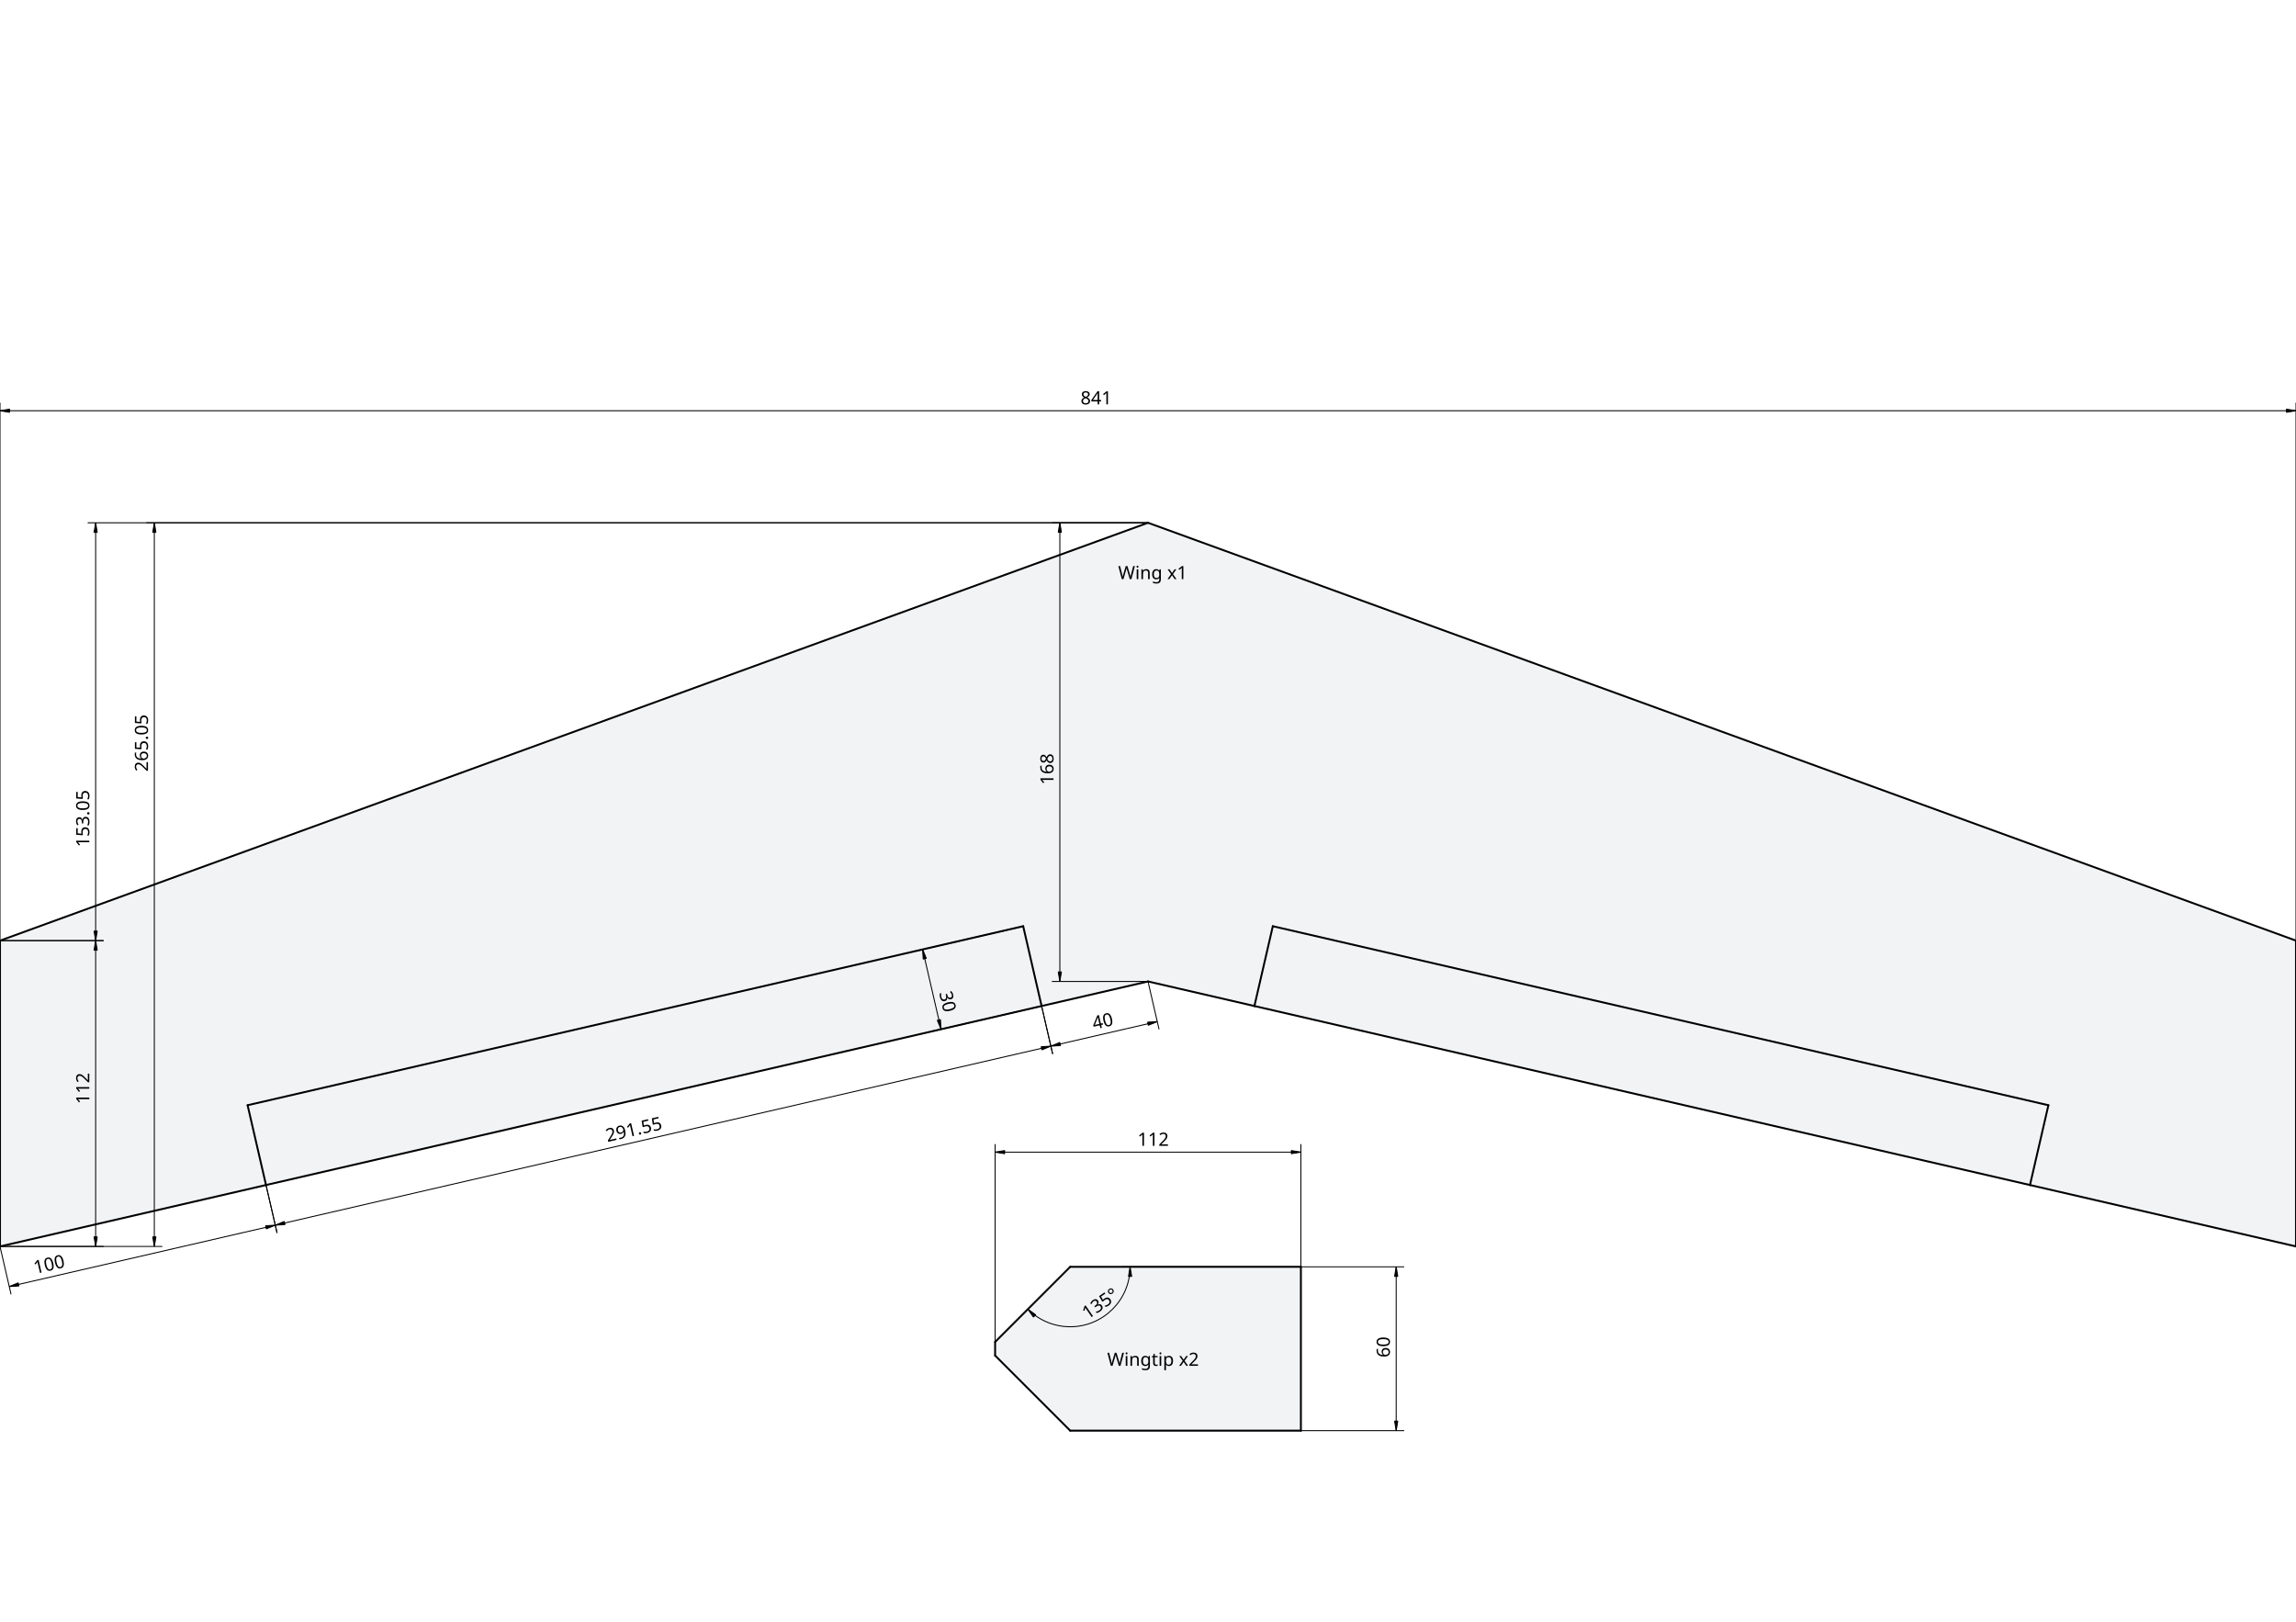
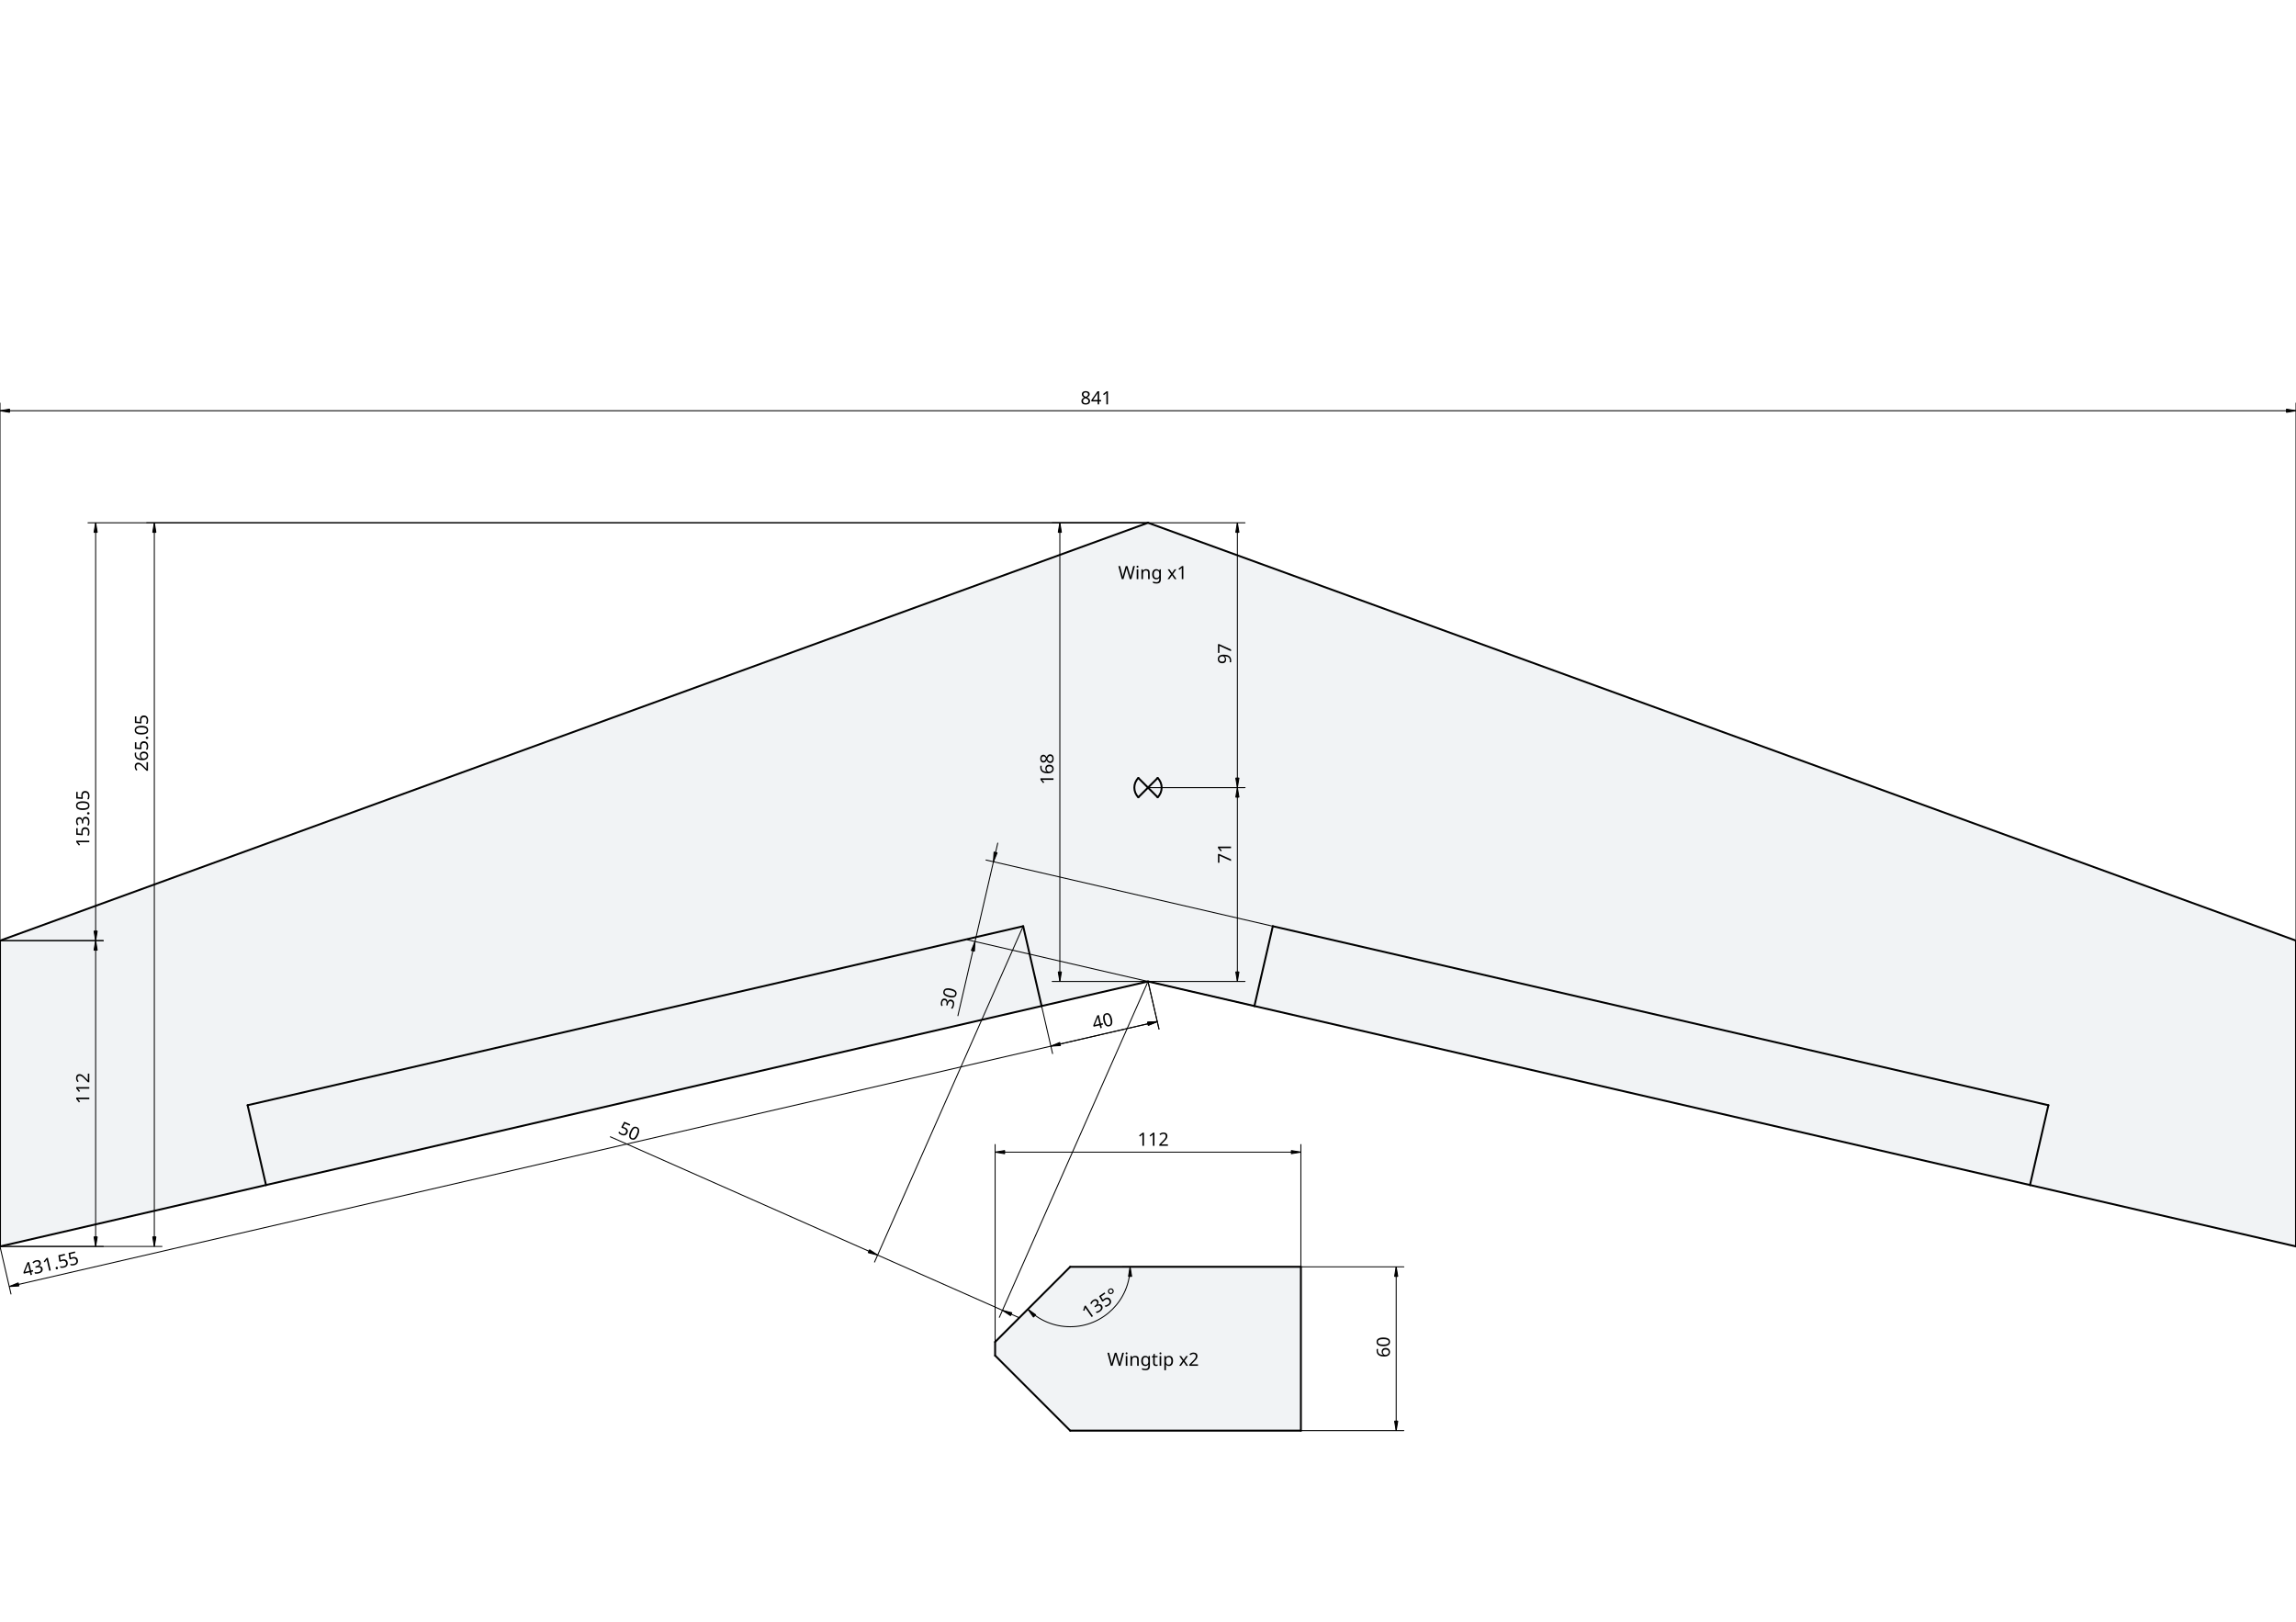
<svg xmlns="http://www.w3.org/2000/svg" baseProfile="tiny" height="594mm" version="1.2" viewBox="0 0 8410 5940" width="841mm">
  <defs />
  <g id="Page">
    <g id="Default_Template_A4_Landscape1.svg" style="stroke: none;" transform="scale(10, 10)">
   </g>
    <g fill="none" fill-rule="evenodd" id="DrawingContent" stroke="black" stroke-linecap="square" stroke-linejoin="bevel" stroke-width="1">
      <g fill="#f1f3f5" fill-opacity="1" font-family="Noto Sans" font-size="35.278" font-style="normal" font-weight="400" stroke="none" transform="matrix(1,0,0,1,4205,3240)">
        <path d="M3230.61,1100.36 L4205,1325.25 L4205,205.247 L6.8e-14,-1325.25 L-4205,205.247 L-4205,1325.25 L-3230.61,1100.36 L-389.754,444.706 L-1e-13,354.753 L389.754,444.706 L3230.61,1100.36 Z " fill-rule="evenodd" vector-effect="non-scaling-stroke" />
      </g>
      <g fill="#f1f3f5" fill-opacity="1" font-family="Noto Sans" font-size="35.278" font-style="normal" font-weight="400" stroke="none" transform="matrix(1,0,0,1,4205,3240)">
        <path d="M3230.61,1100.36 L4205,1325.25 L4205,205.247 L6.8e-14,-1325.25 L-4205,205.247 L-4205,1325.25 L-3230.61,1100.36 L-3298.08,808.048 L-457.219,152.39 L-389.754,444.706 L-1e-13,354.753 L389.754,444.706 L457.219,152.39 L3298.08,808.048 L3230.61,1100.36 Z " fill-rule="evenodd" vector-effect="non-scaling-stroke" />
      </g>
      <g fill="#f1f3f5" fill-opacity="1" font-family="Noto Sans" font-size="35.278" font-style="normal" font-weight="400" stroke="none" transform="matrix(1,0,0,1,4205,3240)">
        <path d="M-389.754,444.706 L-457.219,152.39 L-3298.08,808.048 L-3230.61,1100.36 L-389.754,444.706 Z " fill-rule="evenodd" vector-effect="non-scaling-stroke" />
      </g>
      <g fill="#f1f3f5" fill-opacity="1" font-family="Noto Sans" font-size="35.278" font-style="normal" font-weight="400" stroke="none" transform="matrix(1,0,0,1,4205,3240)">
        <path d="M3230.61,1100.36 L3298.08,808.048 L457.219,152.39 L389.754,444.706 L3230.61,1100.36 Z " fill-rule="evenodd" vector-effect="non-scaling-stroke" />
      </g>
+       <g fill="#f1f3f5" fill-opacity="1" font-family="Noto Sans" font-size="35.278" font-style="normal" font-weight="400" stroke="none" transform="matrix(1,0,0,1,4205,3240)">
+         <path d="M35.355,-319.892 C54.882,-339.418 54.882,-371.077 35.355,-390.603 L1.04539e-11,-355.247 L-35.355,-390.603 C-54.882,-371.077 -54.882,-339.418 -35.355,-319.892 L1.04539e-11,-355.247 L35.355,-319.892 Z " fill-rule="evenodd" vector-effect="non-scaling-stroke" />
+       </g>
+       <g fill="#f1f3f5" fill-opacity="1" font-family="Noto Sans" font-size="35.278" font-style="normal" font-weight="400" stroke="none" transform="matrix(1,0,0,1,4205,3240)">
+         <path d="M1.04539e-11,-355.247 L-35.355,-319.892 C-54.882,-339.418 -54.882,-371.077 -35.355,-390.603 L1.04539e-11,-355.247 Z " fill-rule="evenodd" vector-effect="non-scaling-stroke" />
+       </g>
+       <g fill="#f1f3f5" fill-opacity="1" font-family="Noto Sans" font-size="35.278" font-style="normal" font-weight="400" stroke="none" transform="matrix(1,0,0,1,4205,3240)">
+         <path d="M35.355,-319.892 C54.882,-339.418 54.882,-371.077 35.355,-390.603 L1.04539e-11,-355.247 L35.355,-319.892 Z " fill-rule="evenodd" vector-effect="non-scaling-stroke" />
+       </g>
      <g fill="none" font-family="Noto Sans" font-size="35.278" font-style="normal" font-weight="400" stroke="#000000" stroke-linecap="round" stroke-linejoin="bevel" stroke-opacity="1" stroke-width="7" transform="matrix(1,0,0,1,4205,3240)">
        <path d="M6.8e-14,-1325.25 L-4205,205.247 " fill-rule="evenodd" vector-effect="none" />
      </g>
      <g fill="none" font-family="Noto Sans" font-size="35.278" font-style="normal" font-weight="400" stroke="#000000" stroke-linecap="round" stroke-linejoin="bevel" stroke-opacity="1" stroke-width="7" transform="matrix(1,0,0,1,4205,3240)">
        <path d="M6.8e-14,-1325.25 L4205,205.247 " fill-rule="evenodd" vector-effect="none" />
      </g>
      <g fill="none" font-family="Noto Sans" font-size="35.278" font-style="normal" font-weight="400" stroke="#000000" stroke-linecap="round" stroke-linejoin="bevel" stroke-opacity="1" stroke-width="7" transform="matrix(1,0,0,1,4205,3240)">
        <path d="M-4205,1325.25 L-4205,205.247 " fill-rule="evenodd" vector-effect="none" />
      </g>
      <g fill="none" font-family="Noto Sans" font-size="35.278" font-style="normal" font-weight="400" stroke="#000000" stroke-linecap="round" stroke-linejoin="bevel" stroke-opacity="1" stroke-width="7" transform="matrix(1,0,0,1,4205,3240)">
        <path d="M4205,1325.25 L4205,205.247 " fill-rule="evenodd" vector-effect="none" />
      </g>
      <g fill="none" font-family="Noto Sans" font-size="35.278" font-style="normal" font-weight="400" stroke="#000000" stroke-linecap="round" stroke-linejoin="bevel" stroke-opacity="1" stroke-width="7" transform="matrix(1,0,0,1,4205,3240)">
        <path d="M3230.61,1100.36 L4205,1325.25 " fill-rule="evenodd" vector-effect="none" />
      </g>
      <g fill="none" font-family="Noto Sans" font-size="35.278" font-style="normal" font-weight="400" stroke="#000000" stroke-linecap="round" stroke-linejoin="bevel" stroke-opacity="1" stroke-width="7" transform="matrix(1,0,0,1,4205,3240)">
+         <path d="M-3230.61,1100.36 L-4205,1325.25 " fill-rule="evenodd" vector-effect="none" />
+       </g>
+       <g fill="none" font-family="Noto Sans" font-size="35.278" font-style="normal" font-weight="400" stroke="#000000" stroke-linecap="round" stroke-linejoin="bevel" stroke-opacity="1" stroke-width="7" transform="matrix(1,0,0,1,4205,3240)">
        <path d="M3230.61,1100.36 L3298.08,808.048 " fill-rule="evenodd" vector-effect="none" />
      </g>
      <g fill="none" font-family="Noto Sans" font-size="35.278" font-style="normal" font-weight="400" stroke="#000000" stroke-linecap="round" stroke-linejoin="bevel" stroke-opacity="1" stroke-width="7" transform="matrix(1,0,0,1,4205,3240)">
+         <path d="M-3298.08,808.048 L-3230.61,1100.36 " fill-rule="evenodd" vector-effect="none" />
+       </g>
+       <g fill="none" font-family="Noto Sans" font-size="35.278" font-style="normal" font-weight="400" stroke="#000000" stroke-linecap="round" stroke-linejoin="bevel" stroke-opacity="1" stroke-width="7" transform="matrix(1,0,0,1,4205,3240)">
        <path d="M3298.08,808.048 L457.219,152.39 " fill-rule="evenodd" vector-effect="none" />
      </g>
      <g fill="none" font-family="Noto Sans" font-size="35.278" font-style="normal" font-weight="400" stroke="#000000" stroke-linecap="round" stroke-linejoin="bevel" stroke-opacity="1" stroke-width="7" transform="matrix(1,0,0,1,4205,3240)">
+         <path d="M-457.219,152.39 L-3298.08,808.048 " fill-rule="evenodd" vector-effect="none" />
+       </g>
+       <g fill="none" font-family="Noto Sans" font-size="35.278" font-style="normal" font-weight="400" stroke="#000000" stroke-linecap="round" stroke-linejoin="bevel" stroke-opacity="1" stroke-width="7" transform="matrix(1,0,0,1,4205,3240)">
        <path d="M389.754,444.706 L457.219,152.39 " fill-rule="evenodd" vector-effect="none" />
      </g>
      <g fill="none" font-family="Noto Sans" font-size="35.278" font-style="normal" font-weight="400" stroke="#000000" stroke-linecap="round" stroke-linejoin="bevel" stroke-opacity="1" stroke-width="7" transform="matrix(1,0,0,1,4205,3240)">
+         <path d="M-389.754,444.706 L-457.219,152.39 " fill-rule="evenodd" vector-effect="none" />
+       </g>
+       <g fill="none" font-family="Noto Sans" font-size="35.278" font-style="normal" font-weight="400" stroke="#000000" stroke-linecap="round" stroke-linejoin="bevel" stroke-opacity="1" stroke-width="7" transform="matrix(1,0,0,1,4205,3240)">
        <path d="M-1e-13,354.753 L389.754,444.706 " fill-rule="evenodd" vector-effect="none" />
      </g>
      <g fill="none" font-family="Noto Sans" font-size="35.278" font-style="normal" font-weight="400" stroke="#000000" stroke-linecap="round" stroke-linejoin="bevel" stroke-opacity="1" stroke-width="7" transform="matrix(1,0,0,1,4205,3240)">
        <path d="M-1e-13,354.753 L-389.754,444.706 " fill-rule="evenodd" vector-effect="none" />
      </g>
      <g fill="none" font-family="Noto Sans" font-size="35.278" font-style="normal" font-weight="400" stroke="#000000" stroke-linecap="round" stroke-linejoin="bevel" stroke-opacity="1" stroke-width="7" transform="matrix(1,0,0,1,4205,3240)">
-         <path d="M-389.754,444.706 L-457.219,152.39 " fill-rule="evenodd" vector-effect="none" />
-       </g>
-       <g fill="none" font-family="Noto Sans" font-size="35.278" font-style="normal" font-weight="400" stroke="#000000" stroke-linecap="round" stroke-linejoin="bevel" stroke-opacity="1" stroke-width="7" transform="matrix(1,0,0,1,4205,3240)">
-         <path d="M-457.219,152.39 L-3298.08,808.048 " fill-rule="evenodd" vector-effect="none" />
-       </g>
-       <g fill="none" font-family="Noto Sans" font-size="35.278" font-style="normal" font-weight="400" stroke="#000000" stroke-linecap="round" stroke-linejoin="bevel" stroke-opacity="1" stroke-width="7" transform="matrix(1,0,0,1,4205,3240)">
-         <path d="M-3298.08,808.048 L-3230.61,1100.36 " fill-rule="evenodd" vector-effect="none" />
-       </g>
-       <g fill="none" font-family="Noto Sans" font-size="35.278" font-style="normal" font-weight="400" stroke="#000000" stroke-linecap="round" stroke-linejoin="bevel" stroke-opacity="1" stroke-width="7" transform="matrix(1,0,0,1,4205,3240)">
-         <path d="M-3230.61,1100.36 L-4205,1325.25 " fill-rule="evenodd" vector-effect="none" />
+         <path d="M35.355,-319.892 L1.04539e-11,-355.247 " fill-rule="evenodd" vector-effect="none" />
+       </g>
+       <g fill="none" font-family="Noto Sans" font-size="35.278" font-style="normal" font-weight="400" stroke="#000000" stroke-linecap="round" stroke-linejoin="bevel" stroke-opacity="1" stroke-width="7" transform="matrix(1,0,0,1,4205,3240)">
+         <path d="M35.355,-319.892 C54.882,-339.418 54.882,-371.077 35.355,-390.603 " fill-rule="evenodd" vector-effect="none" />
+       </g>
+       <g fill="none" font-family="Noto Sans" font-size="35.278" font-style="normal" font-weight="400" stroke="#000000" stroke-linecap="round" stroke-linejoin="bevel" stroke-opacity="1" stroke-width="7" transform="matrix(1,0,0,1,4205,3240)">
+         <path d="M35.355,-390.603 L1.04539e-11,-355.247 " fill-rule="evenodd" vector-effect="none" />
+       </g>
+       <g fill="none" font-family="Noto Sans" font-size="35.278" font-style="normal" font-weight="400" stroke="#000000" stroke-linecap="round" stroke-linejoin="bevel" stroke-opacity="1" stroke-width="7" transform="matrix(1,0,0,1,4205,3240)">
+         <path d="M1.04539e-11,-355.247 L-35.355,-390.603 " fill-rule="evenodd" vector-effect="none" />
+       </g>
+       <g fill="none" font-family="Noto Sans" font-size="35.278" font-style="normal" font-weight="400" stroke="#000000" stroke-linecap="round" stroke-linejoin="bevel" stroke-opacity="1" stroke-width="7" transform="matrix(1,0,0,1,4205,3240)">
+         <path d="M-35.355,-390.603 C-54.882,-371.077 -54.882,-339.418 -35.355,-319.892 " fill-rule="evenodd" vector-effect="none" />
+       </g>
+       <g fill="none" font-family="Noto Sans" font-size="35.278" font-style="normal" font-weight="400" stroke="#000000" stroke-linecap="round" stroke-linejoin="bevel" stroke-opacity="1" stroke-width="7" transform="matrix(1,0,0,1,4205,3240)">
+         <path d="M1.04539e-11,-355.247 L-35.355,-319.892 " fill-rule="evenodd" vector-effect="none" />
      </g>
      <g fill="none" font-family="Noto Sans" font-size="35.278" font-style="normal" font-weight="400" stroke="#000000" stroke-linecap="round" stroke-linejoin="bevel" stroke-opacity="1" stroke-width="7" transform="matrix(1,0,0,1,4205,3240)">
        <path d="M-3230.61,1100.36 L-389.754,444.706 " fill-rule="evenodd" vector-effect="none" />
      </g>
      <g fill="none" font-family="Noto Sans" font-size="35.278" font-style="normal" font-weight="400" stroke="#000000" stroke-linecap="round" stroke-linejoin="bevel" stroke-opacity="1" stroke-width="7" transform="matrix(1,0,0,1,4205,3240)">
        <path d="M3230.61,1100.36 L389.754,444.706 " fill-rule="evenodd" vector-effect="none" />
      </g>
      <g fill="none" font-family="Noto Sans" font-size="35.278" font-style="normal" font-weight="400" stroke="#000000" stroke-linecap="square" stroke-linejoin="bevel" stroke-opacity="1" stroke-width="1" transform="matrix(0,-1,1,0,234.859,4047.76)">
        <text fill="#000000" fill-opacity="1" font-family="osifont" font-size="67" font-style="normal" font-weight="400" stroke="none" x="4" xml:space="preserve" y="92.219">112</text>
      </g>
      <g fill="none" font-family="Noto Sans" font-size="35.278" font-style="normal" font-weight="400" stroke="#000000" stroke-linecap="round" stroke-linejoin="bevel" stroke-opacity="1" stroke-width="3.5" transform="matrix(1,0,0,1,4205,3240)">
        <path d="M-3854.64,1325.25 L-3854.64,205.247 M-4205,205.247 L-3826.64,205.247 M-4205,1325.25 L-3826.64,1325.25 " fill-rule="evenodd" vector-effect="none" />
      </g>
      <g fill="#000000" fill-opacity="1" font-family="Noto Sans" font-size="35.278" font-style="normal" font-weight="400" stroke="#000000" stroke-linecap="round" stroke-linejoin="bevel" stroke-opacity="1" stroke-width="3.5" transform="matrix(1,0,0,1,350.359,3445.25)">
        <path d="M0,0 L-5.833,35 L5.833,35 L0,0 Z " fill-rule="evenodd" vector-effect="none" />
      </g>
      <g fill="#000000" fill-opacity="1" font-family="Noto Sans" font-size="35.278" font-style="normal" font-weight="400" stroke="#000000" stroke-linecap="round" stroke-linejoin="bevel" stroke-opacity="1" stroke-width="3.5" transform="matrix(1,0,0,1,350.359,4565.25)">
        <path d="M0,0 L5.833,-35 L-5.833,-35 L0,0 Z " fill-rule="evenodd" vector-effect="none" />
      </g>
      <g fill="none" font-family="Noto Sans" font-size="35.278" font-style="normal" font-weight="400" stroke="#000000" stroke-linecap="square" stroke-linejoin="bevel" stroke-opacity="1" stroke-width="1" transform="matrix(0,-1,1,0,234.859,3106.87)">
        <text fill="#000000" fill-opacity="1" font-family="osifont" font-size="67" font-style="normal" font-weight="400" stroke="none" x="4" xml:space="preserve" y="92.219">153.05</text>
      </g>
      <g fill="none" font-family="Noto Sans" font-size="35.278" font-style="normal" font-weight="400" stroke="#000000" stroke-linecap="round" stroke-linejoin="bevel" stroke-opacity="1" stroke-width="3.5" transform="matrix(1,0,0,1,4205,3240)">
        <path d="M-3854.64,205.247 L-3854.64,-1325.25 M0,-1325.25 L-3882.64,-1325.25 M-4205,205.247 L-3826.64,205.247 " fill-rule="evenodd" vector-effect="none" />
      </g>
      <g fill="#000000" fill-opacity="1" font-family="Noto Sans" font-size="35.278" font-style="normal" font-weight="400" stroke="#000000" stroke-linecap="round" stroke-linejoin="bevel" stroke-opacity="1" stroke-width="3.5" transform="matrix(1,0,0,1,350.359,1914.75)">
        <path d="M0,0 L-5.833,35 L5.833,35 L0,0 Z " fill-rule="evenodd" vector-effect="none" />
      </g>
      <g fill="#000000" fill-opacity="1" font-family="Noto Sans" font-size="35.278" font-style="normal" font-weight="400" stroke="#000000" stroke-linecap="round" stroke-linejoin="bevel" stroke-opacity="1" stroke-width="3.5" transform="matrix(1,0,0,1,350.359,3445.25)">
        <path d="M0,0 L5.833,-35 L-5.833,-35 L0,0 Z " fill-rule="evenodd" vector-effect="none" />
      </g>
      <g fill="none" font-family="Noto Sans" font-size="35.278" font-style="normal" font-weight="400" stroke="#000000" stroke-linecap="square" stroke-linejoin="bevel" stroke-opacity="1" stroke-width="1" transform="matrix(0,-1,1,0,3766.6,2878.45)">
        <text fill="#000000" fill-opacity="1" font-family="osifont" font-size="67" font-style="normal" font-weight="400" stroke="none" x="4" xml:space="preserve" y="92.219">168</text>
      </g>
      <g fill="none" font-family="Noto Sans" font-size="35.278" font-style="normal" font-weight="400" stroke="#000000" stroke-linecap="round" stroke-linejoin="bevel" stroke-opacity="1" stroke-width="3.5" transform="matrix(1,0,0,1,4205,3240)">
        <path d="M-322.905,-1325.25 L-322.905,354.753 M-7.10543e-14,354.753 L-350.905,354.753 M7.10543e-14,-1325.25 L-350.905,-1325.25 " fill-rule="evenodd" vector-effect="none" />
      </g>
      <g fill="#000000" fill-opacity="1" font-family="Noto Sans" font-size="35.278" font-style="normal" font-weight="400" stroke="#000000" stroke-linecap="round" stroke-linejoin="bevel" stroke-opacity="1" stroke-width="3.5" transform="matrix(1,0,0,1,3882.1,3594.75)">
        <path d="M0,0 L5.833,-35 L-5.833,-35 L0,0 Z " fill-rule="evenodd" vector-effect="none" />
      </g>
      <g fill="#000000" fill-opacity="1" font-family="Noto Sans" font-size="35.278" font-style="normal" font-weight="400" stroke="#000000" stroke-linecap="round" stroke-linejoin="bevel" stroke-opacity="1" stroke-width="3.5" transform="matrix(1,0,0,1,3882.1,1914.75)">
        <path d="M0,0 L-5.833,35 L5.833,35 L0,0 Z " fill-rule="evenodd" vector-effect="none" />
      </g>
      <g fill="none" font-family="Noto Sans" font-size="35.278" font-style="normal" font-weight="400" stroke="#000000" stroke-linecap="square" stroke-linejoin="bevel" stroke-opacity="1" stroke-width="1" transform="matrix(0,-1,1,0,449.793,2830.32)">
        <text fill="#000000" fill-opacity="1" font-family="osifont" font-size="67" font-style="normal" font-weight="400" stroke="none" x="4" xml:space="preserve" y="92.219">265.05</text>
      </g>
      <g fill="none" font-family="Noto Sans" font-size="35.278" font-style="normal" font-weight="400" stroke="#000000" stroke-linecap="round" stroke-linejoin="bevel" stroke-opacity="1" stroke-width="3.5" transform="matrix(1,0,0,1,4205,3240)">
        <path d="M-3639.71,-1325.25 L-3639.71,1325.25 M-4205,1325.25 L-3611.71,1325.25 M0,-1325.25 L-3667.71,-1325.25 " fill-rule="evenodd" vector-effect="none" />
      </g>
      <g fill="#000000" fill-opacity="1" font-family="Noto Sans" font-size="35.278" font-style="normal" font-weight="400" stroke="#000000" stroke-linecap="round" stroke-linejoin="bevel" stroke-opacity="1" stroke-width="3.5" transform="matrix(1,0,0,1,565.293,4565.25)">
        <path d="M0,0 L5.833,-35 L-5.833,-35 L0,0 Z " fill-rule="evenodd" vector-effect="none" />
      </g>
      <g fill="#000000" fill-opacity="1" font-family="Noto Sans" font-size="35.278" font-style="normal" font-weight="400" stroke="#000000" stroke-linecap="round" stroke-linejoin="bevel" stroke-opacity="1" stroke-width="3.5" transform="matrix(1,0,0,1,565.293,1914.75)">
        <path d="M0,0 L-5.833,35 L5.833,35 L0,0 Z " fill-rule="evenodd" vector-effect="none" />
      </g>
      <g fill="none" font-family="Noto Sans" font-size="35.278" font-style="normal" font-weight="400" stroke="#000000" stroke-linecap="square" stroke-linejoin="bevel" stroke-opacity="1" stroke-width="1" transform="matrix(0.974386,-0.224884,0.224884,0.974386,3982.16,3682.45)">
        <text fill="#000000" fill-opacity="1" font-family="osifont" font-size="67" font-style="normal" font-weight="400" stroke="none" x="4" xml:space="preserve" y="92.219">40</text>
      </g>
      <g fill="none" font-family="Noto Sans" font-size="35.278" font-style="normal" font-weight="400" stroke="#000000" stroke-linecap="round" stroke-linejoin="bevel" stroke-opacity="1" stroke-width="3.5" transform="matrix(1,0,0,1,4205,3240)">
        <path d="M-355.833,591.681 L33.921,501.727 M-1.02141e-13,354.753 L40.218,529.01 M-389.754,444.706 L-349.536,618.964 " fill-rule="evenodd" vector-effect="none" />
      </g>
      <g fill="#000000" fill-opacity="1" font-family="Noto Sans" font-size="35.278" font-style="normal" font-weight="400" stroke="#000000" stroke-linecap="round" stroke-linejoin="bevel" stroke-opacity="1" stroke-width="3.5" transform="matrix(1,0,0,1,4238.92,3741.73)">
        <path d="M0,0 L-35.415,2.187 L-32.792,13.555 L0,0 Z " fill-rule="evenodd" vector-effect="none" />
      </g>
      <g fill="#000000" fill-opacity="1" font-family="Noto Sans" font-size="35.278" font-style="normal" font-weight="400" stroke="#000000" stroke-linecap="round" stroke-linejoin="bevel" stroke-opacity="1" stroke-width="3.5" transform="matrix(1,0,0,1,3849.17,3831.68)">
        <path d="M0,0 L35.415,-2.187 L32.792,-13.555 L0,0 Z " fill-rule="evenodd" vector-effect="none" />
      </g>
-       <g fill="none" font-family="Noto Sans" font-size="35.278" font-style="normal" font-weight="400" stroke="#000000" stroke-linecap="square" stroke-linejoin="bevel" stroke-opacity="1" stroke-width="1" transform="matrix(0.974386,-0.224884,0.224884,0.974386,104.338,4577.43)">
-         <text fill="#000000" fill-opacity="1" font-family="osifont" font-size="67" font-style="normal" font-weight="400" stroke="none" x="4" xml:space="preserve" y="92.219">100</text>
-       </g>
-       <g fill="none" font-family="Noto Sans" font-size="35.278" font-style="normal" font-weight="400" stroke="#000000" stroke-linecap="round" stroke-linejoin="bevel" stroke-opacity="1" stroke-width="3.5" transform="matrix(1,0,0,1,4205,3240)">
-         <path d="M-4171.08,1472.22 L-3196.69,1247.34 M-3230.61,1100.36 L-3190.4,1274.62 M-4205,1325.25 L-4164.78,1499.51 " fill-rule="evenodd" vector-effect="none" />
-       </g>
-       <g fill="#000000" fill-opacity="1" font-family="Noto Sans" font-size="35.278" font-style="normal" font-weight="400" stroke="#000000" stroke-linecap="round" stroke-linejoin="bevel" stroke-opacity="1" stroke-width="3.5" transform="matrix(1,0,0,1,1008.31,4487.34)">
+       <g fill="none" font-family="Noto Sans" font-size="35.278" font-style="normal" font-weight="400" stroke="#000000" stroke-linecap="square" stroke-linejoin="bevel" stroke-opacity="1" stroke-width="1" transform="matrix(0.974386,-0.224884,0.224884,0.974386,63.4287,4586.88)">
+         <text fill="#000000" fill-opacity="1" font-family="osifont" font-size="67" font-style="normal" font-weight="400" stroke="none" x="4" xml:space="preserve" y="92.219">431.55</text>
+       </g>
+       <g fill="none" font-family="Noto Sans" font-size="35.278" font-style="normal" font-weight="400" stroke="#000000" stroke-linecap="round" stroke-linejoin="bevel" stroke-opacity="1" stroke-width="3.5" transform="matrix(1,0,0,1,4205,3240)">
+         <path d="M-4171.08,1472.22 L33.921,501.727 M-1.02141e-13,354.753 L40.218,529.01 M-4205,1325.25 L-4164.78,1499.51 " fill-rule="evenodd" vector-effect="none" />
+       </g>
+       <g fill="#000000" fill-opacity="1" font-family="Noto Sans" font-size="35.278" font-style="normal" font-weight="400" stroke="#000000" stroke-linecap="round" stroke-linejoin="bevel" stroke-opacity="1" stroke-width="3.5" transform="matrix(1,0,0,1,4238.92,3741.73)">
        <path d="M0,0 L-35.415,2.187 L-32.792,13.555 L0,0 Z " fill-rule="evenodd" vector-effect="none" />
      </g>
      <g fill="#000000" fill-opacity="1" font-family="Noto Sans" font-size="35.278" font-style="normal" font-weight="400" stroke="#000000" stroke-linecap="round" stroke-linejoin="bevel" stroke-opacity="1" stroke-width="3.5" transform="matrix(1,0,0,1,33.9211,4712.22)">
        <path d="M0,0 L35.415,-2.187 L32.792,-13.555 L0,0 Z " fill-rule="evenodd" vector-effect="none" />
      </g>
-       <g fill="none" font-family="Noto Sans" font-size="35.278" font-style="normal" font-weight="400" stroke="#000000" stroke-linecap="square" stroke-linejoin="bevel" stroke-opacity="1" stroke-width="1" transform="matrix(0.974386,-0.224884,0.224884,0.974386,2199.95,4093.78)">
-         <text fill="#000000" fill-opacity="1" font-family="osifont" font-size="67" font-style="normal" font-weight="400" stroke="none" x="4" xml:space="preserve" y="92.219">291.55</text>
-       </g>
-       <g fill="none" font-family="Noto Sans" font-size="35.278" font-style="normal" font-weight="400" stroke="#000000" stroke-linecap="round" stroke-linejoin="bevel" stroke-opacity="1" stroke-width="3.5" transform="matrix(1,0,0,1,4205,3240)">
-         <path d="M-3196.69,1247.34 L-355.833,591.681 M-389.754,444.706 L-349.536,618.964 M-3230.61,1100.36 L-3190.4,1274.62 " fill-rule="evenodd" vector-effect="none" />
-       </g>
-       <g fill="#000000" fill-opacity="1" font-family="Noto Sans" font-size="35.278" font-style="normal" font-weight="400" stroke="#000000" stroke-linecap="round" stroke-linejoin="bevel" stroke-opacity="1" stroke-width="3.5" transform="matrix(1,0,0,1,3849.17,3831.68)">
-         <path d="M0,0 L-35.415,2.187 L-32.792,13.555 L0,0 Z " fill-rule="evenodd" vector-effect="none" />
-       </g>
-       <g fill="#000000" fill-opacity="1" font-family="Noto Sans" font-size="35.278" font-style="normal" font-weight="400" stroke="#000000" stroke-linecap="round" stroke-linejoin="bevel" stroke-opacity="1" stroke-width="3.5" transform="matrix(1,0,0,1,1008.31,4487.34)">
-         <path d="M0,0 L35.415,-2.187 L32.792,-13.555 L0,0 Z " fill-rule="evenodd" vector-effect="none" />
-       </g>
-       <g fill="none" font-family="Noto Sans" font-size="35.278" font-style="normal" font-weight="400" stroke="#000000" stroke-linecap="square" stroke-linejoin="bevel" stroke-opacity="1" stroke-width="1" transform="matrix(0.224884,0.974386,-0.974386,0.224884,3528.89,3611.47)">
+       <g fill="none" font-family="Noto Sans" font-size="35.278" font-style="normal" font-weight="400" stroke="#000000" stroke-linecap="square" stroke-linejoin="bevel" stroke-opacity="1" stroke-width="1" transform="matrix(0.914439,0.404724,-0.404724,0.914439,2294.33,4063.3)">
+         <text fill="#000000" fill-opacity="1" font-family="osifont" font-size="67" font-style="normal" font-weight="400" stroke="none" x="4" xml:space="preserve" y="92.219">50</text>
+       </g>
+       <g fill="none" font-family="Noto Sans" font-size="35.278" font-style="normal" font-weight="400" stroke="#000000" stroke-linecap="round" stroke-linejoin="bevel" stroke-opacity="1" stroke-width="3.5" transform="matrix(1,0,0,1,4205,3240)">
+         <path d="M-469.111,1587.62 L-1969.38,923.613 M-457.219,152.39 L-1001.67,1382.54 M-7.10543e-14,354.753 L-544.454,1584.9 " fill-rule="evenodd" vector-effect="none" />
+       </g>
+       <g fill="#000000" fill-opacity="1" font-family="Noto Sans" font-size="35.278" font-style="normal" font-weight="400" stroke="#000000" stroke-linecap="round" stroke-linejoin="bevel" stroke-opacity="1" stroke-width="3.5" transform="matrix(1,0,0,1,3214.66,4596.93)">
+         <path d="M0,0 L-29.645,-19.5 L-34.366,-8.831 L0,0 Z " fill-rule="evenodd" vector-effect="none" />
+       </g>
+       <g fill="#000000" fill-opacity="1" font-family="Noto Sans" font-size="35.278" font-style="normal" font-weight="400" stroke="#000000" stroke-linecap="round" stroke-linejoin="bevel" stroke-opacity="1" stroke-width="3.5" transform="matrix(1,0,0,1,3671.88,4799.29)">
+         <path d="M0,0 L29.645,19.5 L34.366,8.831 L0,0 Z " fill-rule="evenodd" vector-effect="none" />
+       </g>
+       <g fill="none" font-family="Noto Sans" font-size="35.278" font-style="normal" font-weight="400" stroke="#000000" stroke-linecap="square" stroke-linejoin="bevel" stroke-opacity="1" stroke-width="1" transform="matrix(0.224884,-0.974386,0.974386,0.224884,3399.18,3681.15)">
        <text fill="#000000" fill-opacity="1" font-family="osifont" font-size="67" font-style="normal" font-weight="400" stroke="none" x="4" xml:space="preserve" y="92.219">30</text>
      </g>
      <g fill="none" font-family="Noto Sans" font-size="35.278" font-style="normal" font-weight="400" stroke="#000000" stroke-linecap="round" stroke-linejoin="bevel" stroke-opacity="1" stroke-width="3.5" transform="matrix(1,0,0,1,4205,3240)">
-         <path d="M-758.118,529.723 L-825.583,237.407 M-457.219,152.39 L-852.866,243.704 M-389.754,444.706 L-785.401,536.02 " fill-rule="evenodd" vector-effect="none" />
-       </g>
-       <g fill="#000000" fill-opacity="1" font-family="Noto Sans" font-size="35.278" font-style="normal" font-weight="400" stroke="#000000" stroke-linecap="round" stroke-linejoin="bevel" stroke-opacity="1" stroke-width="3.5" transform="matrix(1,0,0,1,3379.42,3477.41)">
-         <path d="M0,0 L2.187,35.415 L13.555,32.792 L0,0 Z " fill-rule="evenodd" vector-effect="none" />
-       </g>
-       <g fill="#000000" fill-opacity="1" font-family="Noto Sans" font-size="35.278" font-style="normal" font-weight="400" stroke="#000000" stroke-linecap="round" stroke-linejoin="bevel" stroke-opacity="1" stroke-width="3.5" transform="matrix(1,0,0,1,3446.88,3769.72)">
-         <path d="M0,0 L-2.187,-35.415 L-13.555,-32.792 L0,0 Z " fill-rule="evenodd" vector-effect="none" />
+         <path d="M-696.287,480.155 L-550.388,-152.001 M457.219,152.39 L-593.413,-90.091 M389.754,444.706 L-660.878,202.225 " fill-rule="evenodd" vector-effect="none" />
+       </g>
+       <g fill="#000000" fill-opacity="1" font-family="Noto Sans" font-size="35.278" font-style="normal" font-weight="400" stroke="#000000" stroke-linecap="round" stroke-linejoin="bevel" stroke-opacity="1" stroke-width="3.5" transform="matrix(1,0,0,1,3638.87,3156.21)">
+         <path d="M0,0 L13.555,-32.792 L2.187,-35.415 L0,0 Z " fill-rule="evenodd" vector-effect="none" />
+       </g>
+       <g fill="#000000" fill-opacity="1" font-family="Noto Sans" font-size="35.278" font-style="normal" font-weight="400" stroke="#000000" stroke-linecap="round" stroke-linejoin="bevel" stroke-opacity="1" stroke-width="3.5" transform="matrix(1,0,0,1,3571.4,3448.52)">
+         <path d="M0,0 L-13.555,32.792 L-2.187,35.415 L0,0 Z " fill-rule="evenodd" vector-effect="none" />
      </g>
      <g fill="none" font-family="Noto Sans" font-size="35.278" font-style="normal" font-weight="400" stroke="#000000" stroke-linecap="square" stroke-linejoin="bevel" stroke-opacity="1" stroke-width="1" transform="matrix(1,0,0,1,3953.84,1388.86)">
        <text fill="#000000" fill-opacity="1" font-family="osifont" font-size="67" font-style="normal" font-weight="400" stroke="none" x="4" xml:space="preserve" y="92.219">841</text>
      </g>
      <g fill="none" font-family="Noto Sans" font-size="35.278" font-style="normal" font-weight="400" stroke="#000000" stroke-linecap="round" stroke-linejoin="bevel" stroke-opacity="1" stroke-width="3.5" transform="matrix(1,0,0,1,4205,3240)">
        <path d="M-4205,-1735.64 L4205,-1735.64 M4205,1325.25 L4205,-1763.64 M-4205,1325.25 L-4205,-1763.64 " fill-rule="evenodd" vector-effect="none" />
      </g>
      <g fill="#000000" fill-opacity="1" font-family="Noto Sans" font-size="35.278" font-style="normal" font-weight="400" stroke="#000000" stroke-linecap="round" stroke-linejoin="bevel" stroke-opacity="1" stroke-width="3.5" transform="matrix(1,0,0,1,8410,1504.36)">
        <path d="M0,0 L-35,-5.833 L-35,5.833 L0,0 Z " fill-rule="evenodd" vector-effect="none" />
      </g>
      <g fill="#000000" fill-opacity="1" font-family="Noto Sans" font-size="35.278" font-style="normal" font-weight="400" stroke="#000000" stroke-linecap="round" stroke-linejoin="bevel" stroke-opacity="1" stroke-width="3.5" transform="matrix(1,0,0,1,0,1504.36)">
        <path d="M0,0 L35,5.833 L35,-5.833 L0,0 Z " fill-rule="evenodd" vector-effect="none" />
+       </g>
+       <g fill="none" font-family="Noto Sans" font-size="35.278" font-style="normal" font-weight="400" stroke="#000000" stroke-linecap="square" stroke-linejoin="bevel" stroke-opacity="1" stroke-width="1" transform="matrix(0,-1,1,0,4416.86,2436.6)">
+         <text fill="#000000" fill-opacity="1" font-family="osifont" font-size="67" font-style="normal" font-weight="400" stroke="none" x="4" xml:space="preserve" y="92.219">97</text>
+       </g>
+       <g fill="none" font-family="Noto Sans" font-size="35.278" font-style="normal" font-weight="400" stroke="#000000" stroke-linecap="round" stroke-linejoin="bevel" stroke-opacity="1" stroke-width="3.5" transform="matrix(1,0,0,1,4205,3240)">
+         <path d="M327.357,-355.247 L327.357,-1325.25 M7.10543e-14,-1325.25 L355.357,-1325.25 M1.0445e-11,-355.247 L355.357,-355.247 " fill-rule="evenodd" vector-effect="none" />
+       </g>
+       <g fill="#000000" fill-opacity="1" font-family="Noto Sans" font-size="35.278" font-style="normal" font-weight="400" stroke="#000000" stroke-linecap="round" stroke-linejoin="bevel" stroke-opacity="1" stroke-width="3.5" transform="matrix(1,0,0,1,4532.36,1914.75)">
+         <path d="M0,0 L-5.833,35 L5.833,35 L0,0 Z " fill-rule="evenodd" vector-effect="none" />
+       </g>
+       <g fill="#000000" fill-opacity="1" font-family="Noto Sans" font-size="35.278" font-style="normal" font-weight="400" stroke="#000000" stroke-linecap="round" stroke-linejoin="bevel" stroke-opacity="1" stroke-width="3.5" transform="matrix(1,0,0,1,4532.36,2884.75)">
+         <path d="M0,0 L5.833,-35 L-5.833,-35 L0,0 Z " fill-rule="evenodd" vector-effect="none" />
+       </g>
+       <g fill="none" font-family="Noto Sans" font-size="35.278" font-style="normal" font-weight="400" stroke="#000000" stroke-linecap="square" stroke-linejoin="bevel" stroke-opacity="1" stroke-width="1" transform="matrix(0,-1,1,0,4416.86,3166.84)">
+         <text fill="#000000" fill-opacity="1" font-family="osifont" font-size="67" font-style="normal" font-weight="400" stroke="none" x="4" xml:space="preserve" y="92.219">71</text>
+       </g>
+       <g fill="none" font-family="Noto Sans" font-size="35.278" font-style="normal" font-weight="400" stroke="#000000" stroke-linecap="round" stroke-linejoin="bevel" stroke-opacity="1" stroke-width="3.5" transform="matrix(1,0,0,1,4205,3240)">
+         <path d="M327.357,354.753 L327.357,-355.247 M1.0445e-11,-355.247 L355.357,-355.247 M-7.10543e-14,354.753 L355.357,354.753 " fill-rule="evenodd" vector-effect="none" />
+       </g>
+       <g fill="#000000" fill-opacity="1" font-family="Noto Sans" font-size="35.278" font-style="normal" font-weight="400" stroke="#000000" stroke-linecap="round" stroke-linejoin="bevel" stroke-opacity="1" stroke-width="3.5" transform="matrix(1,0,0,1,4532.36,2884.75)">
+         <path d="M0,0 L-5.833,35 L5.833,35 L0,0 Z " fill-rule="evenodd" vector-effect="none" />
+       </g>
+       <g fill="#000000" fill-opacity="1" font-family="Noto Sans" font-size="35.278" font-style="normal" font-weight="400" stroke="#000000" stroke-linecap="round" stroke-linejoin="bevel" stroke-opacity="1" stroke-width="3.5" transform="matrix(1,0,0,1,4532.36,3594.75)">
+         <path d="M0,0 L5.833,-35 L-5.833,-35 L0,0 Z " fill-rule="evenodd" vector-effect="none" />
      </g>
      <g fill="#f1f3f5" fill-opacity="1" font-family="Noto Sans" font-size="35.278" font-style="normal" font-weight="400" stroke="none" transform="matrix(1,0,0,1,4205,4940)">
        <path d="M560,-300 L560,300 L-285,300 L-560,25 L-560,-25 L-285,-300 L560,-300 Z " fill-rule="evenodd" vector-effect="non-scaling-stroke" />
      </g>
      <g fill="none" font-family="Noto Sans" font-size="35.278" font-style="normal" font-weight="400" stroke="#000000" stroke-linecap="round" stroke-linejoin="bevel" stroke-opacity="1" stroke-width="7" transform="matrix(1,0,0,1,4205,4940)">
        <path d="M-560,25 L-560,-25 " fill-rule="evenodd" vector-effect="none" />
      </g>
      <g fill="none" font-family="Noto Sans" font-size="35.278" font-style="normal" font-weight="400" stroke="#000000" stroke-linecap="round" stroke-linejoin="bevel" stroke-opacity="1" stroke-width="7" transform="matrix(1,0,0,1,4205,4940)">
        <path d="M-560,-25 L-285,-300 " fill-rule="evenodd" vector-effect="none" />
      </g>
      <g fill="none" font-family="Noto Sans" font-size="35.278" font-style="normal" font-weight="400" stroke="#000000" stroke-linecap="round" stroke-linejoin="bevel" stroke-opacity="1" stroke-width="7" transform="matrix(1,0,0,1,4205,4940)">
        <path d="M560,-300 L-285,-300 " fill-rule="evenodd" vector-effect="none" />
      </g>
      <g fill="none" font-family="Noto Sans" font-size="35.278" font-style="normal" font-weight="400" stroke="#000000" stroke-linecap="round" stroke-linejoin="bevel" stroke-opacity="1" stroke-width="7" transform="matrix(1,0,0,1,4205,4940)">
        <path d="M560,-300 L560,300 " fill-rule="evenodd" vector-effect="none" />
      </g>
      <g fill="none" font-family="Noto Sans" font-size="35.278" font-style="normal" font-weight="400" stroke="#000000" stroke-linecap="round" stroke-linejoin="bevel" stroke-opacity="1" stroke-width="7" transform="matrix(1,0,0,1,4205,4940)">
        <path d="M-285,300 L560,300 " fill-rule="evenodd" vector-effect="none" />
      </g>
      <g fill="none" font-family="Noto Sans" font-size="35.278" font-style="normal" font-weight="400" stroke="#000000" stroke-linecap="round" stroke-linejoin="bevel" stroke-opacity="1" stroke-width="7" transform="matrix(1,0,0,1,4205,4940)">
        <path d="M-560,25 L-285,300 " fill-rule="evenodd" vector-effect="none" />
      </g>
      <g fill="none" font-family="Noto Sans" font-size="35.278" font-style="normal" font-weight="400" stroke="#000000" stroke-linecap="square" stroke-linejoin="bevel" stroke-opacity="1" stroke-width="1" transform="matrix(1,0,0,1,4162.49,4104.37)">
        <text fill="#000000" fill-opacity="1" font-family="osifont" font-size="67" font-style="normal" font-weight="400" stroke="none" x="4" xml:space="preserve" y="92.219">112</text>
      </g>
      <g fill="none" font-family="Noto Sans" font-size="35.278" font-style="normal" font-weight="400" stroke="#000000" stroke-linecap="round" stroke-linejoin="bevel" stroke-opacity="1" stroke-width="3.5" transform="matrix(1,0,0,1,4205,4940)">
        <path d="M560,-720.13 L-560,-720.13 M-560,-25 L-560,-748.13 M560,-300 L560,-748.13 " fill-rule="evenodd" vector-effect="none" />
      </g>
      <g fill="#000000" fill-opacity="1" font-family="Noto Sans" font-size="35.278" font-style="normal" font-weight="400" stroke="#000000" stroke-linecap="round" stroke-linejoin="bevel" stroke-opacity="1" stroke-width="3.5" transform="matrix(1,0,0,1,3645,4219.87)">
        <path d="M0,0 L35,5.833 L35,-5.833 L0,0 Z " fill-rule="evenodd" vector-effect="none" />
      </g>
      <g fill="#000000" fill-opacity="1" font-family="Noto Sans" font-size="35.278" font-style="normal" font-weight="400" stroke="#000000" stroke-linecap="round" stroke-linejoin="bevel" stroke-opacity="1" stroke-width="3.5" transform="matrix(1,0,0,1,4765,4219.87)">
        <path d="M0,0 L-35,-5.833 L-35,5.833 L0,0 Z " fill-rule="evenodd" vector-effect="none" />
      </g>
      <g fill="none" font-family="Noto Sans" font-size="35.278" font-style="normal" font-weight="400" stroke="#000000" stroke-linecap="square" stroke-linejoin="bevel" stroke-opacity="1" stroke-width="1" transform="matrix(0,-1,1,0,4998.6,4976.23)">
        <text fill="#000000" fill-opacity="1" font-family="osifont" font-size="67" font-style="normal" font-weight="400" stroke="none" x="4" xml:space="preserve" y="92.219">60</text>
      </g>
      <g fill="none" font-family="Noto Sans" font-size="35.278" font-style="normal" font-weight="400" stroke="#000000" stroke-linecap="round" stroke-linejoin="bevel" stroke-opacity="1" stroke-width="3.5" transform="matrix(1,0,0,1,4205,4940)">
        <path d="M909.097,-300 L909.097,300 M560,300 L937.097,300 M560,-300 L937.097,-300 " fill-rule="evenodd" vector-effect="none" />
      </g>
      <g fill="#000000" fill-opacity="1" font-family="Noto Sans" font-size="35.278" font-style="normal" font-weight="400" stroke="#000000" stroke-linecap="round" stroke-linejoin="bevel" stroke-opacity="1" stroke-width="3.5" transform="matrix(1,0,0,1,5114.1,5240)">
        <path d="M0,0 L5.833,-35 L-5.833,-35 L0,0 Z " fill-rule="evenodd" vector-effect="none" />
      </g>
      <g fill="#000000" fill-opacity="1" font-family="Noto Sans" font-size="35.278" font-style="normal" font-weight="400" stroke="#000000" stroke-linecap="round" stroke-linejoin="bevel" stroke-opacity="1" stroke-width="3.5" transform="matrix(1,0,0,1,5114.1,4640)">
        <path d="M0,0 L-5.833,35 L5.833,35 L0,0 Z " fill-rule="evenodd" vector-effect="none" />
      </g>
      <g fill="none" font-family="Noto Sans" font-size="35.278" font-style="normal" font-weight="400" stroke="#000000" stroke-linecap="square" stroke-linejoin="bevel" stroke-opacity="1" stroke-width="1" transform="matrix(0.824199,-0.5663,0.5663,0.824199,3928.34,4760.34)">
        <text fill="#000000" fill-opacity="1" font-family="osifont" font-size="67" font-style="normal" font-weight="400" stroke="none" x="4" xml:space="preserve" y="92.219">135°</text>
      </g>
      <g fill="none" font-family="Noto Sans" font-size="35.278" font-style="normal" font-weight="400" stroke="#000000" stroke-linecap="round" stroke-linejoin="bevel" stroke-opacity="1" stroke-width="3.5" transform="matrix(1,0,0,1,4205,4940)">
        <path d="M-440.144,-144.856 C-400.439,-105.152 -345.587,-80.594 -285,-80.594 C-163.825,-80.594 -65.594,-178.825 -65.594,-300 M560,-300 L-93.594,-300 M-560,-25 L-420.345,-164.655 " fill-rule="evenodd" vector-effect="none" />
      </g>
      <g fill="#000000" fill-opacity="1" font-family="Noto Sans" font-size="35.278" font-style="normal" font-weight="400" stroke="#000000" stroke-linecap="round" stroke-linejoin="bevel" stroke-opacity="1" stroke-width="3.5" transform="matrix(1,0,0,1,4139.41,4640)">
        <path d="M0,0 L-5.833,35 L5.833,35 L0,0 Z " fill-rule="evenodd" vector-effect="none" />
      </g>
      <g fill="#000000" fill-opacity="1" font-family="Noto Sans" font-size="35.278" font-style="normal" font-weight="400" stroke="#000000" stroke-linecap="round" stroke-linejoin="bevel" stroke-opacity="1" stroke-width="3.5" transform="matrix(1,0,0,1,3764.86,4795.14)">
        <path d="M0,0 L20.624,28.873 L28.873,20.624 L0,0 Z " fill-rule="evenodd" vector-effect="none" />
      </g>
      <g fill="none" font-family="Noto Sans" font-size="35.278" font-style="normal" font-weight="400" stroke="#000000" stroke-linecap="square" stroke-linejoin="bevel" stroke-opacity="1" stroke-width="1" transform="matrix(1,0,0,1,4051.5,4910.35)">
        <text fill="#000000" fill-opacity="1" font-family="osifont" font-size="67" font-style="normal" font-weight="400" stroke="none" x="4" xml:space="preserve" y="92.219">Wingtip x2</text>
      </g>
      <g fill="none" font-family="Noto Sans" font-size="35.278" font-style="normal" font-weight="400" stroke="#fcfcfc" stroke-linecap="square" stroke-linejoin="bevel" stroke-opacity="1" stroke-width="1" transform="matrix(1,0,0,1,4051.5,4910.35)">
        <text fill="#fcfcfc" fill-opacity="1" font-family="Noto Sans" font-size="35.278" font-style="normal" font-weight="400" stroke="none" x="299.625" xml:space="preserve" y="92.219" />
      </g>
      <g fill="none" font-family="Noto Sans" font-size="35.278" font-style="normal" font-weight="400" stroke="#000000" stroke-linecap="square" stroke-linejoin="bevel" stroke-opacity="1" stroke-width="1" transform="matrix(1,0,0,1,4091.59,2028.98)">
        <text fill="#000000" fill-opacity="1" font-family="osifont" font-size="67" font-style="normal" font-weight="400" stroke="none" x="4" xml:space="preserve" y="92.219">Wing x1</text>
      </g>
      <g fill="none" font-family="Noto Sans" font-size="35.278" font-style="normal" font-weight="400" stroke="#fcfcfc" stroke-linecap="square" stroke-linejoin="bevel" stroke-opacity="1" stroke-width="1" transform="matrix(1,0,0,1,4091.59,2028.98)">
        <text fill="#fcfcfc" fill-opacity="1" font-family="Noto Sans" font-size="35.278" font-style="normal" font-weight="400" stroke="none" x="219.438" xml:space="preserve" y="92.219" />
      </g>
    </g>
  </g>
</svg>
